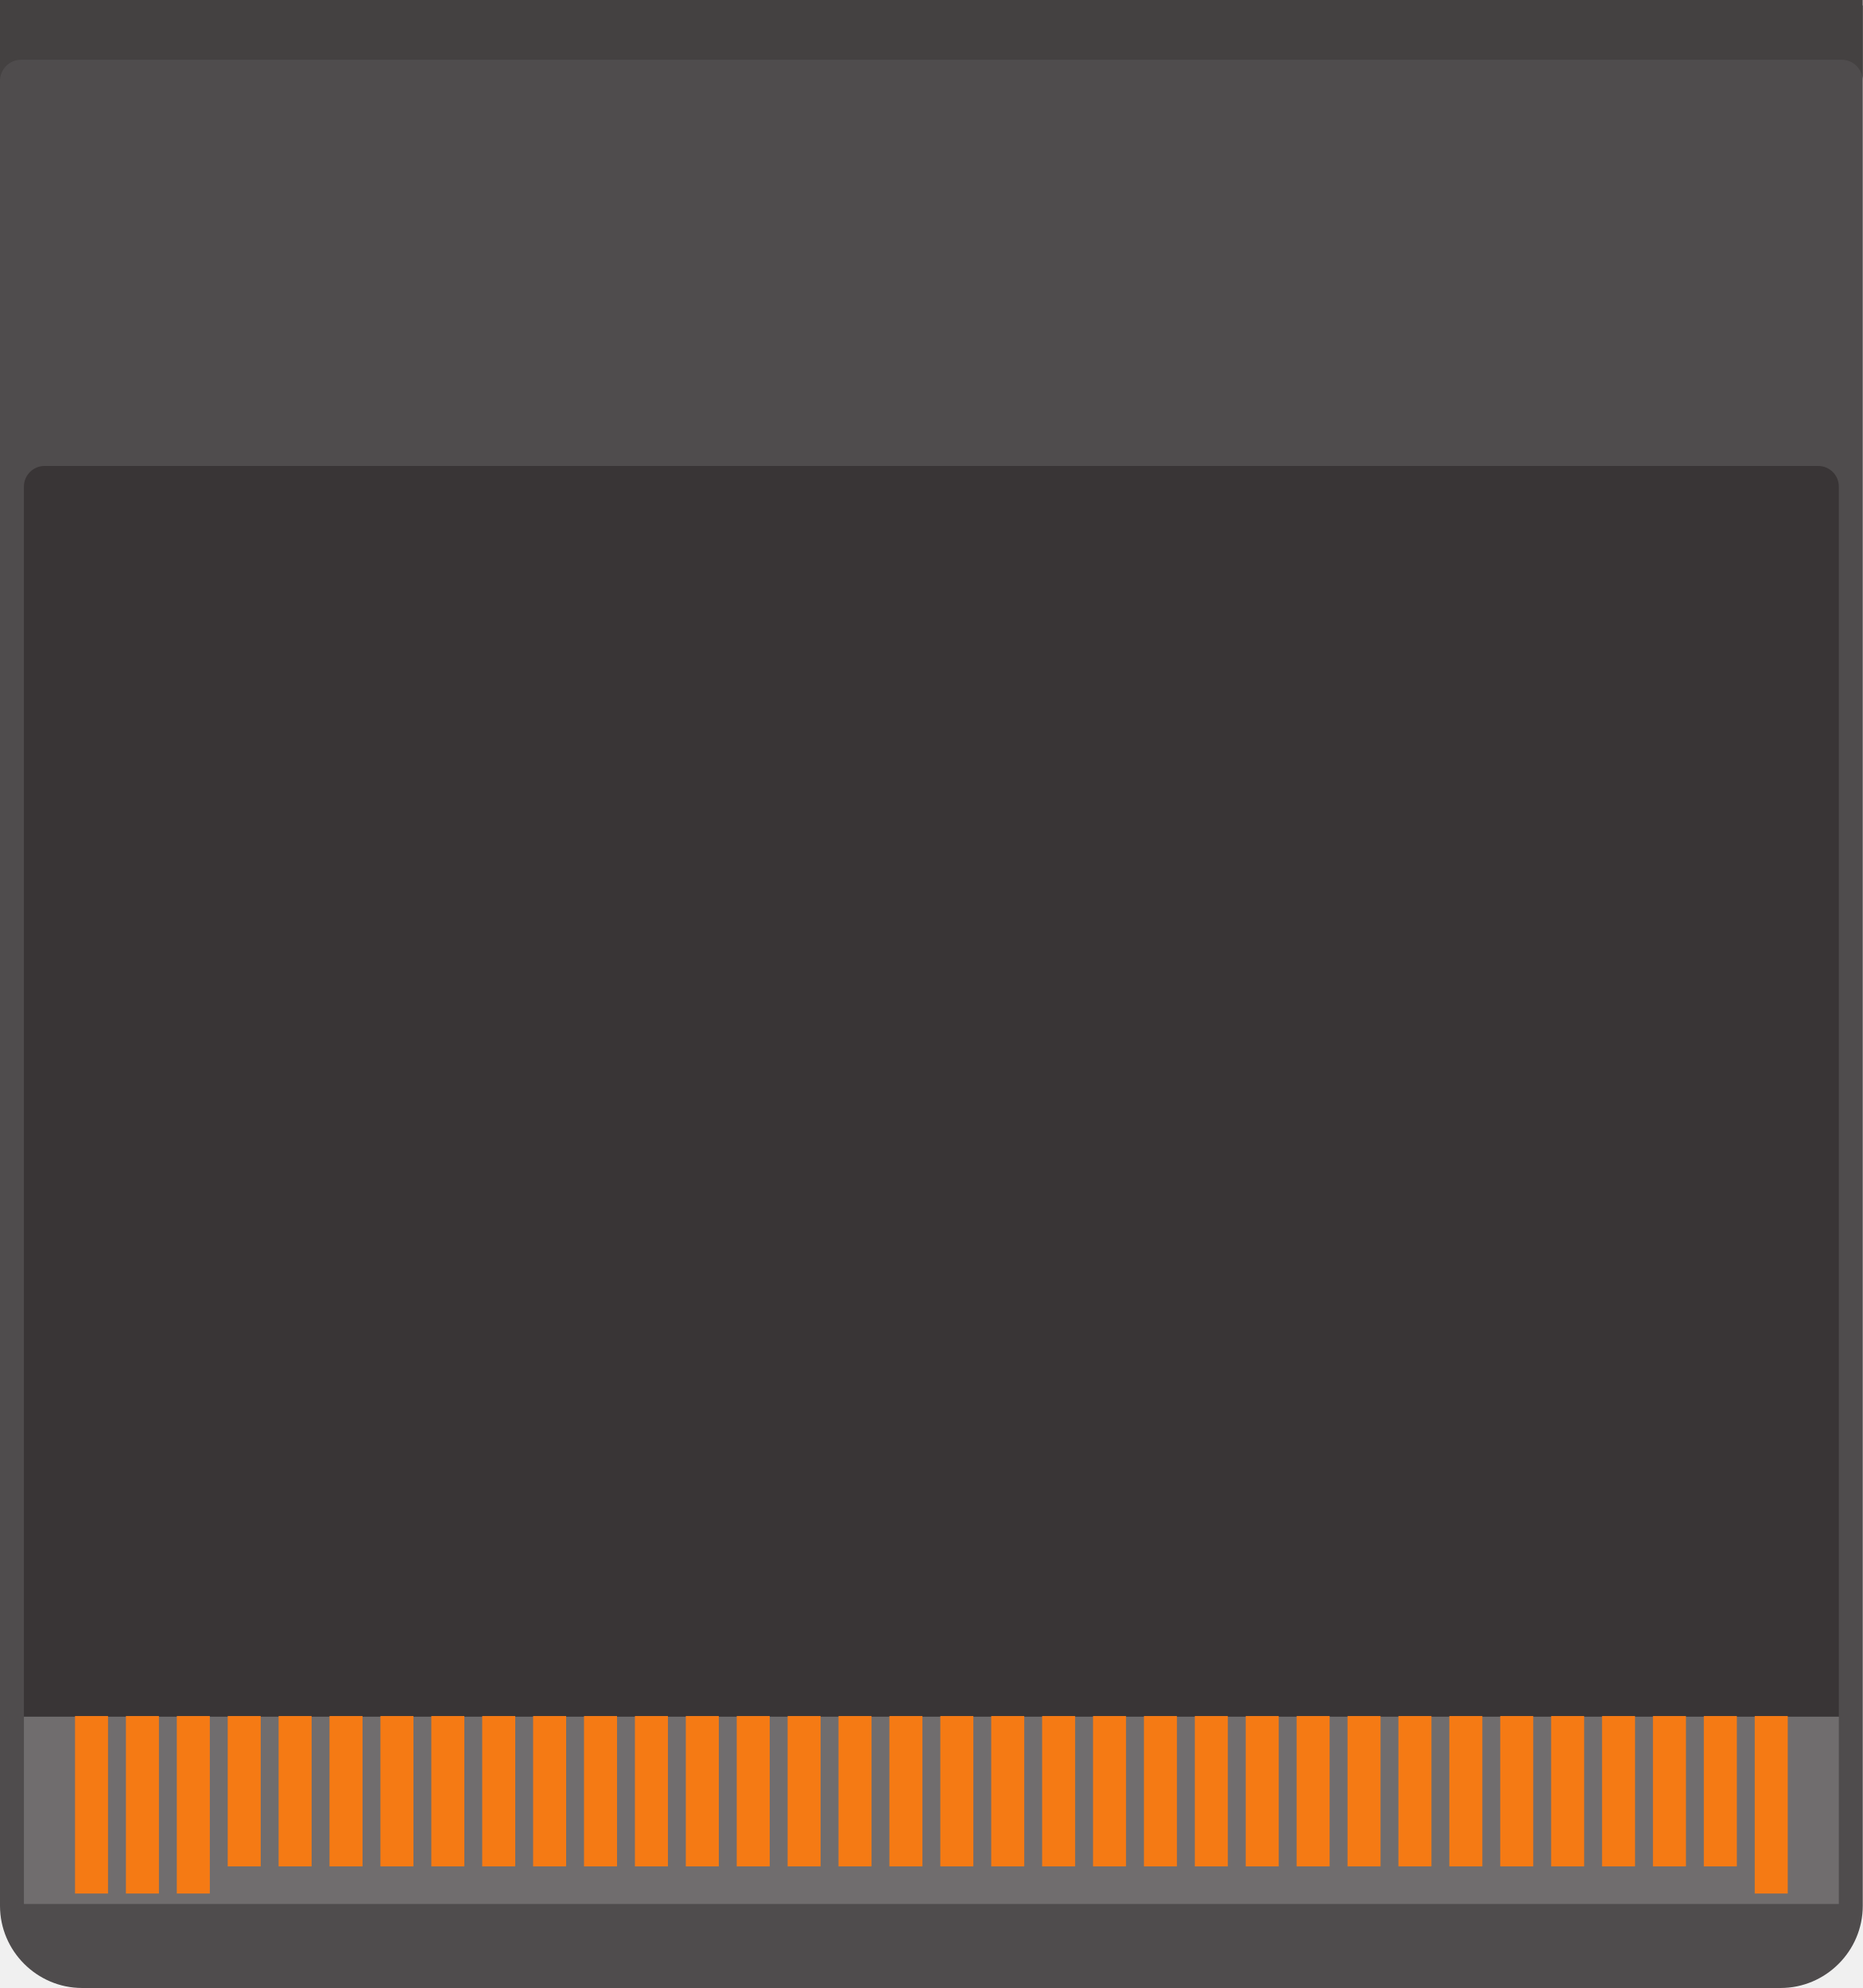
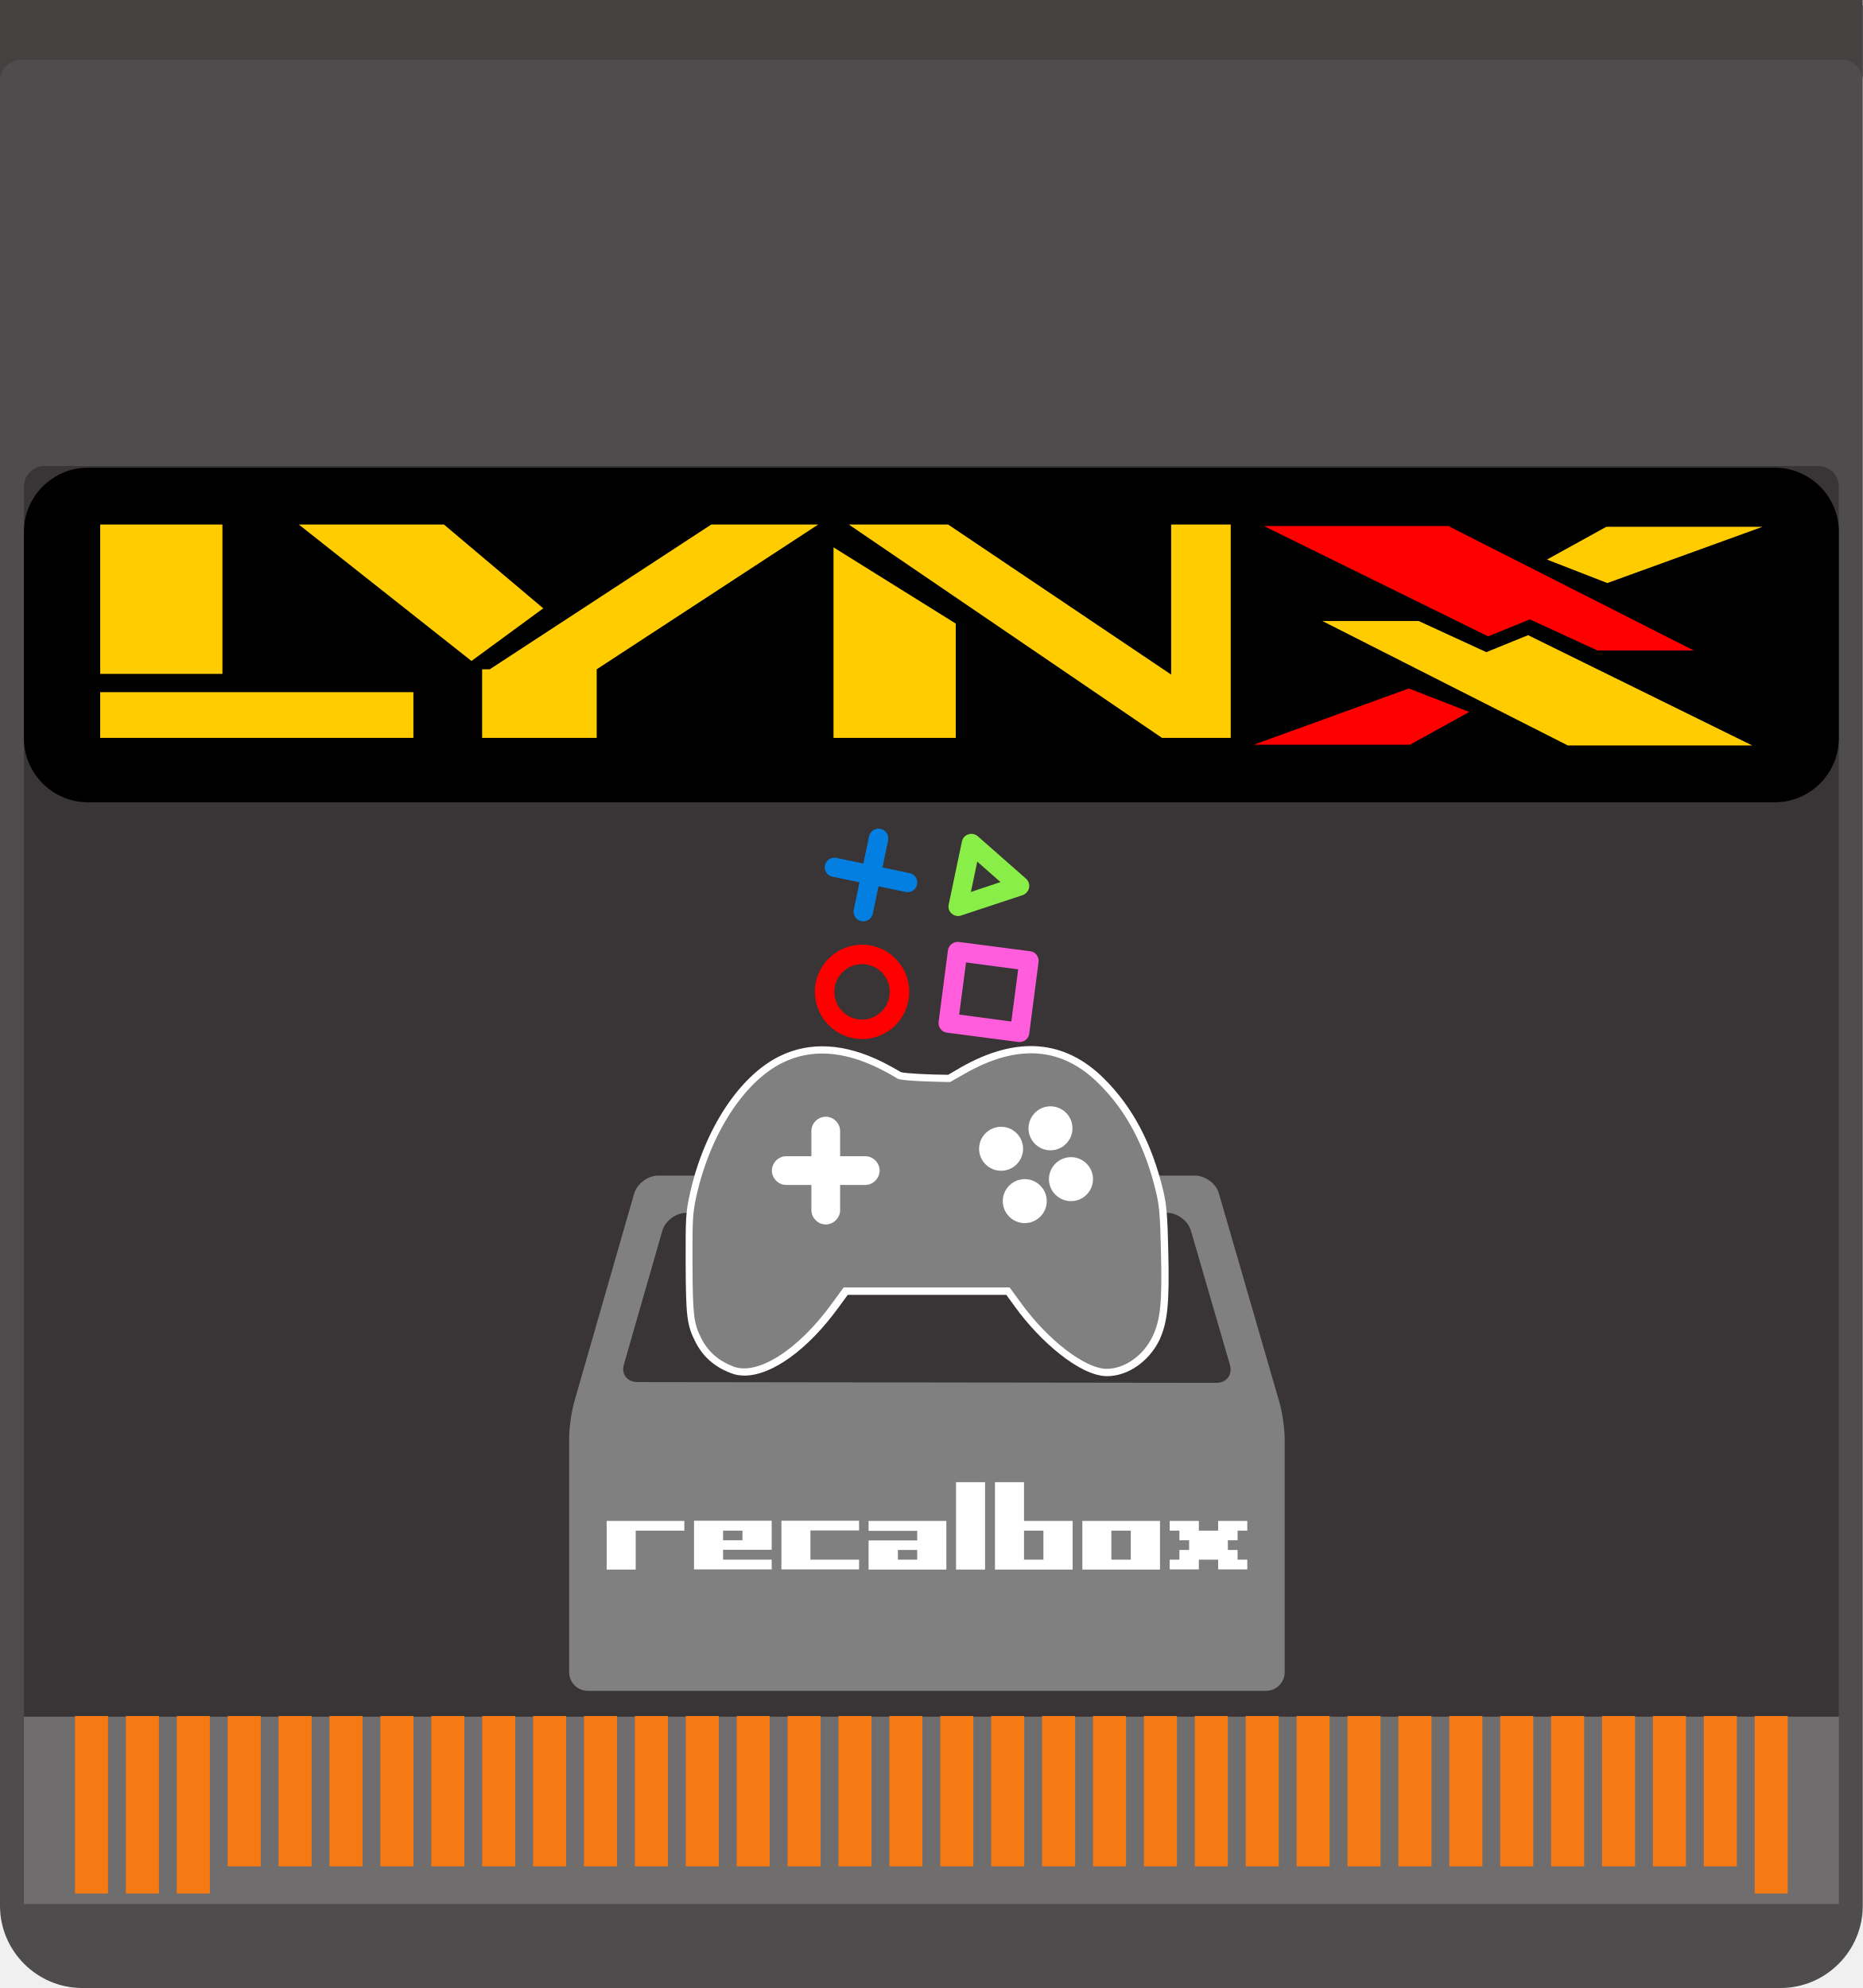
<svg xmlns="http://www.w3.org/2000/svg" viewBox="0 0 208.744 222.76" height="222.76" width="208.744" xml:space="preserve" version="1.1" id="svg2">
  <defs id="defs6">
    <clipPath id="clipPath16" clipPathUnits="userSpaceOnUse">
      <path id="path18" d="m 0,178.208 166.995,0 L 166.995,0 0,0 0,178.208 Z" />
    </clipPath>
+     <pattern y="0" x="0" height="6" width="6" patternUnits="userSpaceOnUse" id="EMFhbasepattern" />
  </defs>
  <g transform="matrix(1.25,0,0,-1.25,0,222.76)" id="g10">
    <g id="g12">
      <g clip-path="url(#clipPath16)" id="g14">
        <g transform="translate(166.9951,177.7173)" id="g20">
          <path id="path22" style="fill:#4f4c4d;fill-opacity:1;fill-rule:nonzero;stroke:none" d="m 0,0 0,-170.348 c 0,-4.053 -3.316,-7.369 -7.369,-7.369 l -152.257,0 c -4.053,0 -7.369,3.316 -7.369,7.369 L -166.995,0 0,0 Z" />
        </g>
        <g transform="translate(164.8496,24.3179)" id="g24">
          <path id="path26" style="fill:#393536;fill-opacity:1;fill-rule:nonzero;stroke:none" d="m 0,0 0,110.277 c 0,1.013 -0.828,1.842 -1.842,1.842 l -159.021,0 c -1.013,0 -1.842,-0.829 -1.842,-1.842 L -162.705,0 0,0 Z" />
        </g>
        <g transform="translate(0,164.9268)" id="g28">
          <path id="path30" style="fill:#444141;fill-opacity:1;fill-rule:nonzero;stroke:none" d="m 0,0 0,6.035 c 0,1.04 0.851,1.891 1.891,1.891 l 163.213,0 c 1.041,0 1.89,-0.851 1.89,-1.891 l 0,-6.035 0,13.282 L 0,13.282 0,0 Z" />
        </g>
        <path id="path32" style="fill:#706d6e;fill-opacity:1;fill-rule:nonzero;stroke:none" d="m 2.145,7.532 162.705,0 0,16.786 -162.705,0 0,-16.786 z" />
        <path id="path34" style="fill:#f57a14;fill-opacity:1;fill-rule:nonzero;stroke:none" d="m 9.685,8.469 -2.96,0 0,15.911 2.96,0 0,-15.911 z" />
        <path id="path36" style="fill:#f57a14;fill-opacity:1;fill-rule:nonzero;stroke:none" d="m 14.248,8.469 -2.96,0 0,15.911 2.96,0 0,-15.911 z" />
        <path id="path38" style="fill:#f57a14;fill-opacity:1;fill-rule:nonzero;stroke:none" d="m 18.811,8.469 -2.96,0 0,15.911 2.96,0 0,-15.911 z" />
        <path id="path40" style="fill:#f57a14;fill-opacity:1;fill-rule:nonzero;stroke:none" d="m 23.374,10.901 -2.96,0 0,13.479 2.96,0 0,-13.479 z" />
        <path id="path42" style="fill:#f57a14;fill-opacity:1;fill-rule:nonzero;stroke:none" d="m 27.937,10.901 -2.96,0 0,13.479 2.96,0 0,-13.479 z" />
        <path id="path44" style="fill:#f57a14;fill-opacity:1;fill-rule:nonzero;stroke:none" d="m 32.501,10.901 -2.961,0 0,13.479 2.961,0 0,-13.479 z" />
        <path id="path46" style="fill:#f57a14;fill-opacity:1;fill-rule:nonzero;stroke:none" d="m 37.064,10.901 -2.96,0 0,13.479 2.96,0 0,-13.479 z" />
        <path id="path48" style="fill:#f57a14;fill-opacity:1;fill-rule:nonzero;stroke:none" d="m 41.627,10.901 -2.96,0 0,13.479 2.96,0 0,-13.479 z" />
        <path id="path50" style="fill:#f57a14;fill-opacity:1;fill-rule:nonzero;stroke:none" d="m 46.19,10.901 -2.96,0 0,13.479 2.96,0 0,-13.479 z" />
        <path id="path52" style="fill:#f57a14;fill-opacity:1;fill-rule:nonzero;stroke:none" d="m 50.754,10.901 -2.961,0 0,13.479 2.961,0 0,-13.479 z" />
        <path id="path54" style="fill:#f57a14;fill-opacity:1;fill-rule:nonzero;stroke:none" d="m 55.316,10.901 -2.96,0 0,13.479 2.96,0 0,-13.479 z" />
        <path id="path56" style="fill:#f57a14;fill-opacity:1;fill-rule:nonzero;stroke:none" d="m 59.88,10.901 -2.96,0 0,13.479 2.96,0 0,-13.479 z" />
        <path id="path58" style="fill:#f57a14;fill-opacity:1;fill-rule:nonzero;stroke:none" d="m 64.443,10.901 -2.961,0 0,13.479 2.961,0 0,-13.479 z" />
        <path id="path60" style="fill:#f57a14;fill-opacity:1;fill-rule:nonzero;stroke:none" d="m 69.006,10.901 -2.96,0 0,13.479 2.96,0 0,-13.479 z" />
        <path id="path62" style="fill:#f57a14;fill-opacity:1;fill-rule:nonzero;stroke:none" d="m 73.569,10.901 -2.96,0 0,13.479 2.96,0 0,-13.479 z" />
        <path id="path64" style="fill:#f57a14;fill-opacity:1;fill-rule:nonzero;stroke:none" d="m 78.133,10.901 -2.961,0 0,13.479 2.961,0 0,-13.479 z" />
        <path id="path66" style="fill:#f57a14;fill-opacity:1;fill-rule:nonzero;stroke:none" d="m 82.695,10.901 -2.96,0 0,13.479 2.96,0 0,-13.479 z" />
        <path id="path68" style="fill:#f57a14;fill-opacity:1;fill-rule:nonzero;stroke:none" d="m 87.259,10.901 -2.96,0 0,13.479 2.96,0 0,-13.479 z" />
        <path id="path70" style="fill:#f57a14;fill-opacity:1;fill-rule:nonzero;stroke:none" d="m 91.822,10.901 -2.96,0 0,13.479 2.96,0 0,-13.479 z" />
        <path id="path72" style="fill:#f57a14;fill-opacity:1;fill-rule:nonzero;stroke:none" d="m 96.385,10.901 -2.96,0 0,13.479 2.96,0 0,-13.479 z" />
        <path id="path74" style="fill:#f57a14;fill-opacity:1;fill-rule:nonzero;stroke:none" d="m 100.948,10.901 -2.96,0 0,13.479 2.96,0 0,-13.479 z" />
        <path id="path76" style="fill:#f57a14;fill-opacity:1;fill-rule:nonzero;stroke:none" d="m 105.512,10.901 -2.96,0 0,13.479 2.96,0 0,-13.479 z" />
        <path id="path78" style="fill:#f57a14;fill-opacity:1;fill-rule:nonzero;stroke:none" d="m 110.075,10.901 -2.961,0 0,13.479 2.961,0 0,-13.479 z" />
        <path id="path80" style="fill:#f57a14;fill-opacity:1;fill-rule:nonzero;stroke:none" d="m 114.638,10.901 -2.96,0 0,13.479 2.96,0 0,-13.479 z" />
        <path id="path82" style="fill:#f57a14;fill-opacity:1;fill-rule:nonzero;stroke:none" d="m 119.201,10.901 -2.96,0 0,13.479 2.96,0 0,-13.479 z" />
        <path id="path84" style="fill:#f57a14;fill-opacity:1;fill-rule:nonzero;stroke:none" d="m 123.765,10.901 -2.96,0 0,13.479 2.96,0 0,-13.479 z" />
        <path id="path86" style="fill:#f57a14;fill-opacity:1;fill-rule:nonzero;stroke:none" d="m 128.328,10.901 -2.961,0 0,13.479 2.961,0 0,-13.479 z" />
        <path id="path88" style="fill:#f57a14;fill-opacity:1;fill-rule:nonzero;stroke:none" d="m 132.891,10.901 -2.96,0 0,13.479 2.96,0 0,-13.479 z" />
        <path id="path90" style="fill:#f57a14;fill-opacity:1;fill-rule:nonzero;stroke:none" d="m 137.454,10.901 -2.96,0 0,13.479 2.96,0 0,-13.479 z" />
        <path id="path92" style="fill:#f57a14;fill-opacity:1;fill-rule:nonzero;stroke:none" d="m 142.018,10.901 -2.961,0 0,13.479 2.961,0 0,-13.479 z" />
        <path id="path94" style="fill:#f57a14;fill-opacity:1;fill-rule:nonzero;stroke:none" d="m 146.58,10.901 -2.96,0 0,13.479 2.96,0 0,-13.479 z" />
        <path id="path96" style="fill:#f57a14;fill-opacity:1;fill-rule:nonzero;stroke:none" d="m 151.144,10.901 -2.96,0 0,13.479 2.96,0 0,-13.479 z" />
        <path id="path98" style="fill:#f57a14;fill-opacity:1;fill-rule:nonzero;stroke:none" d="m 155.707,10.901 -2.961,0 0,13.479 2.961,0 0,-13.479 z" />
        <path id="path100" style="fill:#f57a14;fill-opacity:1;fill-rule:nonzero;stroke:none" d="m 160.27,8.469 -2.96,0 0,15.911 2.96,0 0,-15.911 z" />
      </g>
    </g>
  </g>
+   <g id="Layer_2" transform="matrix(0.3587525,0,0,0.3587525,2.677658,52.4055)">
+     <g id="g5">
+       <path d="m 566.929,84.51 c 0,11 -9,20 -20,20 L 20,104.51 c -11,0 -20,-9 -20,-20 L 0,20 C 0,9 9,0 20,0 l 526.929,0 c 11,0 20,9 20,20 l 0,64.51 z" id="path7" />
+     </g>
+   </g>
+   <g id="Layer_1" transform="matrix(0.3587525,0,0,0.3587525,2.677658,52.4055)">
+     <g id="g10-5">
+       <polygon style="fill:#ff0000" points="432.612,68.958 384.13,86.539 432.921,86.539 451.475,76.296 " id="polygon12" />
+       <polygon style="fill:#ff0000" points="521.617,57.097 491.545,57.097 470.401,47.377 457.365,52.681 387.336,18.221 444.932,18.221 " id="polygon14" />
+       <polygon style="fill:#ffcc00" points="494.603,36.031 543.091,18.458 494.302,18.458 475.749,28.693 " id="polygon16" />
+       <polygon style="fill:#ffcc00" points="405.605,47.892 435.676,47.892 456.822,57.613 469.857,52.308 539.886,86.768 482.291,86.768 " id="polygon18" />
+       <rect style="fill:#ffcc00" x="23.837" y="17.749" width="38.175" height="46.65" id="rect20" />
+       <rect style="fill:#ffcc00" x="23.837" y="70.11" width="97.824" height="14.281" id="rect22" />
+       <polygon style="fill:#ffcc00" points="85.87,17.749 131.21,17.749 162.227,43.926 139.807,60.375 " id="polygon24" />
+       <polygon style="fill:#ffcc00" points="143.136,84.392 178.927,84.392 178.927,62.967 248.125,17.749 214.718,17.749 145.526,62.967 143.136,62.967 " id="polygon26" />
+       <polygon style="fill:#ffcc00" points="252.899,24.885 291.074,48.686 291.074,84.392 252.899,84.392 " id="polygon28" />
+       <polygon style="fill:#ffcc00" points="355.498,84.392 376.972,84.392 376.972,17.742 358.361,17.742 358.361,64.613 288.69,17.749 257.667,17.749 " id="polygon30" />
+     </g>
+   </g>
+   <path id="path4218" d="m 96.609,116.426 c -2.901,0 -5.29,-2.357 -5.29,-5.29 0,-2.922 2.368,-5.279 5.29,-5.279 2.901,0 5.279,2.357 5.279,5.279 0,2.933 -2.357,5.29 -5.279,5.29 z m 0,-8.394 c -1.717,0 -3.114,1.397 -3.114,3.104 0,1.717 1.397,3.114 3.114,3.114 1.706,0 3.104,-1.397 3.104,-3.114 0,-1.706 -1.397,-3.104 -3.104,-3.104 z" style="fill:#ff0000;fill-opacity:1;fill-rule:nonzero;stroke:none" />
+   <path id="path4220" d="m 114.271,116.756 -0.149,0 -8.01,-1.045 c -0.299,-0.043 -0.544,-0.181 -0.715,-0.416 -0.171,-0.224 -0.245,-0.523 -0.213,-0.789 l 1.045,-8.02 c 0.085,-0.587 0.629,-1.003 1.216,-0.939 l 8.02,1.045 c 0.288,0.043 0.544,0.181 0.704,0.416 0.171,0.224 0.256,0.523 0.213,0.789 l -1.045,8.02 c -0.064,0.544 -0.523,0.939 -1.067,0.939 z m -6.783,-3.072 5.844,0.779 0.768,-5.845 -5.844,-0.779 -0.768,5.845 z" style="fill:#ff5ddc;fill-opacity:1;fill-rule:nonzero;stroke:none" />
+   <path id="path4222" d="m 96.748,103.222 c -0.075,0 -0.139,0 -0.224,-0.021 -0.587,-0.117 -0.96,-0.683 -0.832,-1.269 l 1.706,-8.202 c 0.128,-0.587 0.693,-0.96 1.28,-0.843 0.576,0.128 0.96,0.693 0.832,1.28 l -1.717,8.202 c -0.075,0.501 -0.544,0.853 -1.045,0.853 z" style="fill:#027fe1;fill-opacity:1;fill-rule:nonzero;stroke:none" />
+   <path id="path4224" d="m 96.748,103.222 c -0.075,0 -0.139,0 -0.224,-0.021 -0.587,-0.117 -0.96,-0.683 -0.832,-1.269 l 1.706,-8.202 c 0.128,-0.587 0.693,-0.96 1.28,-0.843 0.576,0.128 0.96,0.693 0.832,1.28 l -1.717,8.202 c -0.075,0.501 -0.544,0.853 -1.045,0.853 z" style="fill:#027fe1;fill-opacity:1;fill-rule:nonzero;stroke:none" />
+   <path id="path4226" d="m 101.718,99.969 c -0.075,0 -0.139,0 -0.224,-0.021 l -8.212,-1.717 c -0.576,-0.117 -0.96,-0.683 -0.832,-1.269 0.128,-0.587 0.693,-0.96 1.28,-0.832 l 8.202,1.706 c 0.587,0.128 0.96,0.693 0.832,1.28 -0.096,0.501 -0.544,0.853 -1.045,0.853 z" style="fill:#027fe1;fill-opacity:1;fill-rule:nonzero;stroke:none" />
+   <path id="path4228" d="m 107.36,102.646 c -0.267,0 -0.523,-0.107 -0.715,-0.277 -0.288,-0.245 -0.416,-0.651 -0.331,-1.024 l 1.482,-7.06 c 0.085,-0.373 0.352,-0.683 0.715,-0.789 0.352,-0.128 0.768,-0.043 1.067,0.213 l 5.407,4.757 c 0.288,0.256 0.416,0.651 0.331,1.024 -0.085,0.373 -0.352,0.693 -0.715,0.811 l -6.89,2.282 c -0.139,0.043 -0.245,0.064 -0.352,0.064 z m 2.154,-6.101 -0.715,3.402 3.317,-1.109 -2.602,-2.293 z" style="fill:#8aee49;fill-opacity:1;fill-rule:nonzero;stroke:none" />
+   <path id="path4230" d="m 143.377,157.146 -6.783,-23.41 c -0.309,-1.109 -1.525,-2.005 -2.677,-2.005 l -60.174,0 c -1.152,0 -2.336,0.896 -2.677,2.005 l -6.698,23.282 c -0.32,1.109 -0.587,2.944 -0.587,4.095 l 0,26.269 c 0,1.141 0.939,2.08 2.09,2.08 l 76.001,0 c 1.152,0 2.09,-0.939 2.09,-2.08 l 0,-26.151 c 0,-1.141 -0.267,-2.986 -0.587,-4.085 z m -7.071,-2.197 -64.877,-0.085 c -1.152,0 -1.845,-0.896 -1.504,-2.005 l 4.298,-14.953 c 0.309,-1.099 1.525,-2.005 2.677,-2.005 l 53.892,0 c 1.141,0 2.357,0.907 2.666,2.005 l 4.373,15.038 c 0.309,1.109 -0.384,2.005 -1.525,2.005 z" style="fill:#808080;fill-opacity:1;fill-rule:nonzero;stroke:none" />
+   <path id="path4232" d="m 71.237,175.874 -3.253,0 0,-5.45 8.703,0 0,1.088 -5.45,0 0,4.362 0,0 z" style="fill:#ffffff;fill-opacity:1;fill-rule:nonzero;stroke:none" />
+   <path id="path4234" d="m 81.027,174.765 5.45,0 0,1.088 -8.703,0 0,-5.45 8.703,0 0,3.253 -5.45,0 0,1.109 z m 0,-2.176 2.176,0 0,-1.077 -2.176,0 0,1.077 z" style="fill:#ffffff;fill-opacity:1;fill-rule:nonzero;stroke:none" />
+   <path id="path4236" d="m 90.818,174.765 5.45,0 0,1.088 -8.703,0 0,-5.45 8.703,0 0,1.088 -5.45,0 0,3.274 z" style="fill:#ffffff;fill-opacity:1;fill-rule:nonzero;stroke:none" />
+   <path id="path4238" d="m 97.335,170.424 8.714,0 0,5.45 -8.714,0 0,-3.264 5.45,0 0,-1.077 -5.45,0 0,-1.109 z m 3.285,4.341 2.165,0 0,-1.088 -2.165,0 0,1.088 z" style="fill:#ffffff;fill-opacity:1;fill-rule:nonzero;stroke:none" />
+   <path id="path4240" d="m 107.136,166.083 3.253,0 0,9.791 -3.253,0 0,-9.791 z" style="fill:#ffffff;fill-opacity:1;fill-rule:nonzero;stroke:none" />
+   <path id="path4242" d="m 111.498,166.083 3.253,0 0,4.341 5.45,0 0,5.45 -8.703,0 0,-9.791 z m 3.253,8.682 2.176,0 0,-3.253 -2.176,0 0,3.253 z" style="fill:#ffffff;fill-opacity:1;fill-rule:nonzero;stroke:none" />
+   <path id="path4244" d="m 121.289,170.424 8.703,0 0,5.45 -8.703,0 0,-5.45 z m 3.253,4.341 2.176,0 0,-3.253 -2.176,0 0,3.253 z" style="fill:#ffffff;fill-opacity:1;fill-rule:nonzero;stroke:none" />
+   <path id="path4246" d="m 132.167,173.677 1.088,0 0,-1.088 -1.088,0 0,-1.077 -1.088,0 0,-1.088 3.264,0 0,1.088 2.165,0 0,-1.088 3.264,0 0,1.088 -1.088,0 0,1.077 -1.088,0 0,1.088 1.088,0 0,1.088 1.088,0 0,1.088 -3.264,0 0,-1.088 -2.165,0 0,1.088 -3.264,0 0,-1.088 1.088,0 0,-1.088 z" style="fill:#ffffff;fill-opacity:1;fill-rule:nonzero;stroke:none" />
+   <path id="path4248" d="m 130.92,140.23 c -0.085,-3.968 -0.192,-5.247 -0.565,-6.815 -1.259,-5.258 -3.424,-9.375 -6.645,-12.564 -4.405,-4.383 -9.791,-4.799 -16.019,-1.259 l -1.44,0.843 c -2.208,-0.021 -4.757,-0.149 -5.301,-0.299 -0.416,-0.267 -1.333,-0.768 -2.026,-1.12 -4.255,-2.112 -8.138,-2.346 -11.55,-0.672 -4.522,2.208 -8.479,8.244 -10.057,15.39 -0.459,2.069 -0.501,2.709 -0.48,7.85 0.021,5.823 0.139,6.89 1.045,8.682 0.853,1.717 2.122,2.869 4.021,3.594 0.48,0.192 0.981,0.277 1.525,0.277 3.05,0 7.082,-2.869 10.548,-7.647 l 1.024,-1.397 17.768,0 1.024,1.397 c 2.698,3.744 7.22,7.711 10.271,7.711 2.325,0 4.682,-1.632 5.866,-4.053 0.907,-1.984 1.13,-4.032 0.992,-9.919 z" style="fill:#ffffff;fill-opacity:1;fill-rule:nonzero;stroke:none" />
+   <path id="path4250" d="m 130.099,140.252 c -0.085,-3.904 -0.181,-5.141 -0.544,-6.645 -1.227,-5.141 -3.296,-9.087 -6.41,-12.169 -4.149,-4.138 -9.098,-4.511 -15.027,-1.131 l -1.653,0.939 c 0,0 -5.45,-0.064 -5.909,-0.395 -0.32,-0.213 -1.216,-0.715 -2.005,-1.109 -4.032,-2.005 -7.647,-2.229 -10.836,-0.672 -4.309,2.112 -8.084,7.935 -9.652,14.846 -0.437,1.984 -0.48,2.613 -0.459,7.69 0.021,5.695 0.128,6.655 0.96,8.308 0.757,1.525 1.898,2.528 3.594,3.2 l 0,0 c 2.73,1.067 7.327,-1.866 11.103,-7.103 l 1.28,-1.749 18.6,0 1.28,1.749 c 2.986,4.138 7.199,7.37 9.599,7.37 1.984,0 4.096,-1.461 5.119,-3.594 0.896,-1.834 1.109,-3.818 0.96,-9.535 z m -33.137,-7.476 -2.816,0 0,2.816 c 0,0.875 -0.736,1.61 -1.61,1.61 -0.875,0 -1.61,-0.736 -1.61,-1.61 l 0,-2.816 -2.816,0 c -0.875,0 -1.61,-0.736 -1.61,-1.61 0,-0.875 0.736,-1.61 1.61,-1.61 l 2.816,0 0,-2.816 c 0,-0.875 0.736,-1.61 1.61,-1.61 0.874,0 1.61,0.736 1.61,1.61 l 0,2.816 2.816,0 c 0.875,0 1.61,0.736 1.61,1.61 -0.021,0.896 -0.736,1.61 -1.61,1.61 z m 20.755,-8.81 c 1.355,0 2.464,1.099 2.464,2.464 0,1.355 -1.109,2.464 -2.464,2.464 -1.355,0 -2.464,-1.109 -2.464,-2.464 0.021,-1.365 1.109,-2.464 2.464,-2.464 z m -7.999,4.757 c 0,-1.355 1.109,-2.464 2.464,-2.464 1.365,0 2.464,1.109 2.464,2.464 0,1.355 -1.099,2.464 -2.464,2.464 -1.354,0 -2.464,-1.109 -2.464,-2.464 z m 5.119,8.33 c -1.355,0 -2.464,-1.109 -2.464,-2.464 0,-1.354 1.109,-2.464 2.464,-2.464 1.354,0 2.464,1.109 2.464,2.464 0,1.355 -1.109,2.464 -2.464,2.464 z m 5.183,-2.464 c -1.365,0 -2.474,-1.109 -2.474,-2.464 0,-1.355 1.109,-2.464 2.474,-2.464 1.355,0 2.464,1.109 2.464,2.464 0,1.376 -1.109,2.464 -2.464,2.464 z" style="fill:#808080;fill-opacity:1;fill-rule:nonzero;stroke:none" />
+   <path id="path4252" d="m 119.55,184.726 0,0 0,0 z" style="fill:#d40000;fill-opacity:1;fill-rule:nonzero;stroke:none" />
+   <path id="path4254" d="m 119.55,182.689 0,0 0,0 z" style="fill:#d40000;fill-opacity:1;fill-rule:nonzero;stroke:none" />
+   <path id="path4256" d="m 119.55,180.684 0,0 0,0 z" style="fill:#d40000;fill-opacity:1;fill-rule:nonzero;stroke:none" />
+   <path id="path4258" d="m 119.55,181.686 0,0 0,0 z" style="fill:#d40000;fill-opacity:1;fill-rule:nonzero;stroke:none" />
+   <path id="path4260" d="m 119.55,185.729 0,0 0,0 z" style="fill:#d40000;fill-opacity:1;fill-rule:nonzero;stroke:none" />
+   <path id="path4262" d="m 119.55,183.691 0,0 0,0 z" style="fill:#d40000;fill-opacity:1;fill-rule:nonzero;stroke:none" />
+   <path id="path4264" d="m 119.55,179.681 0,0 0,0 z" style="fill:#d40000;fill-opacity:1;fill-rule:nonzero;stroke:none" />
</svg>
